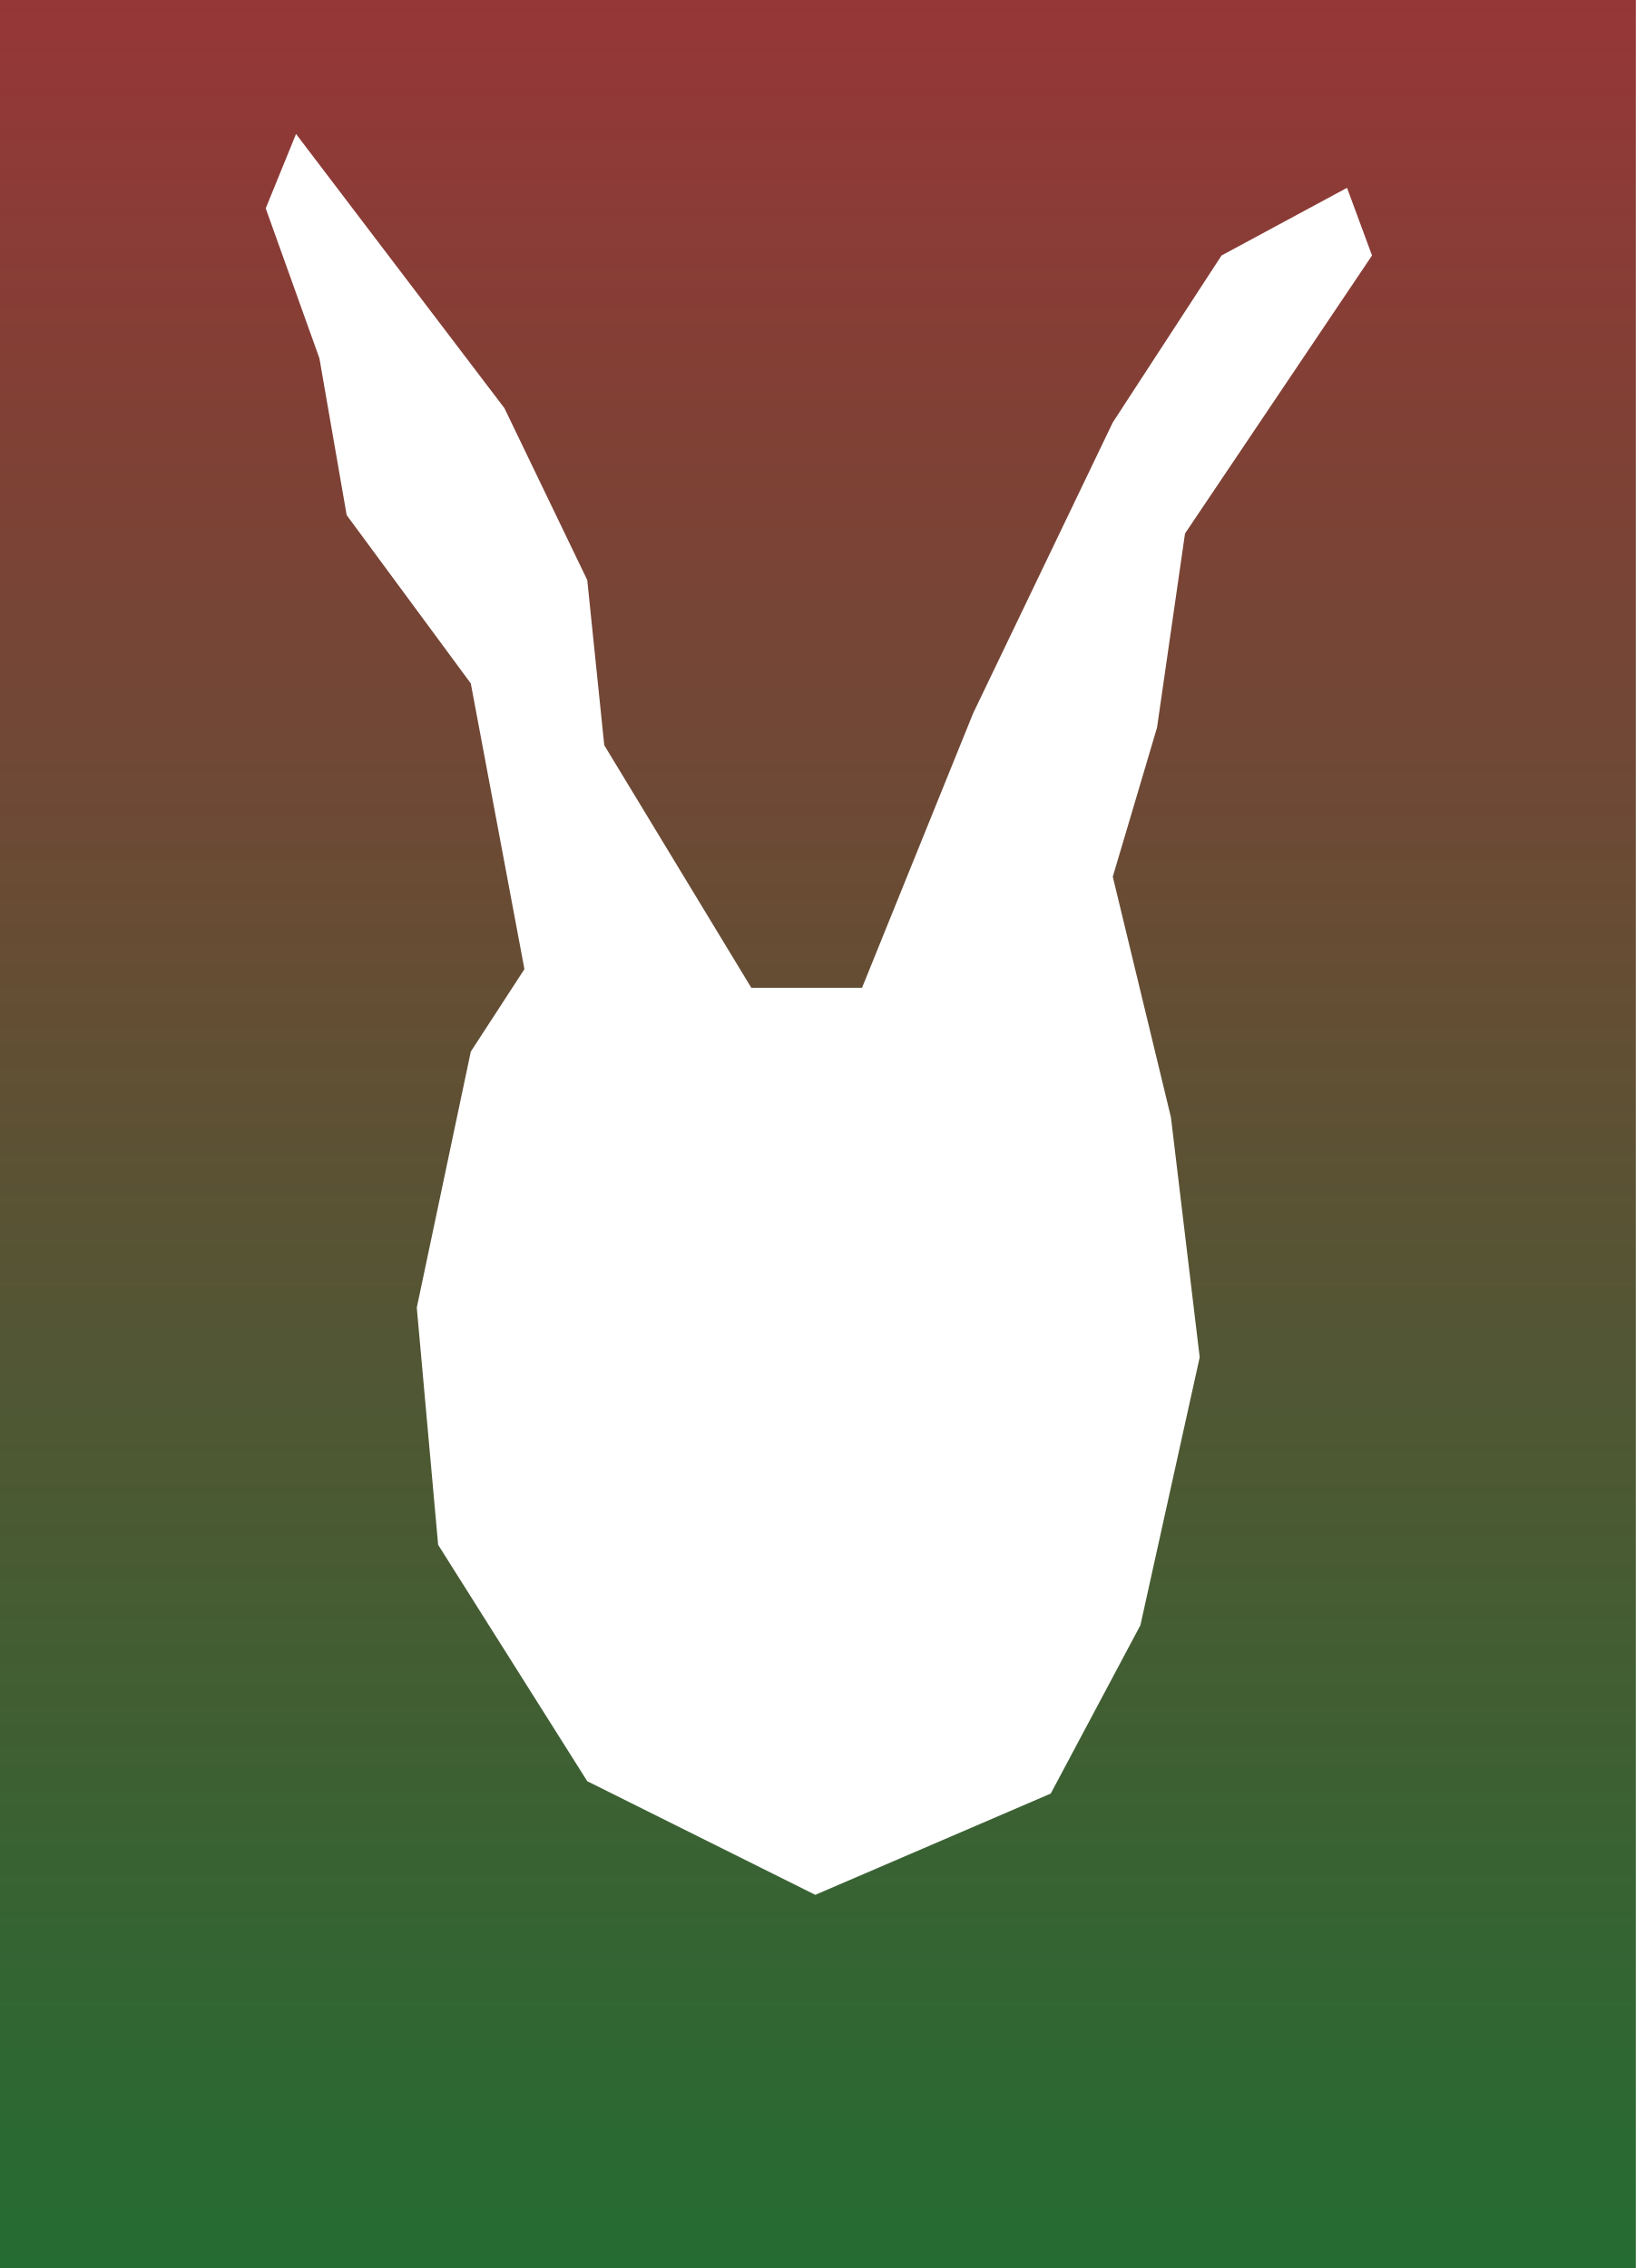
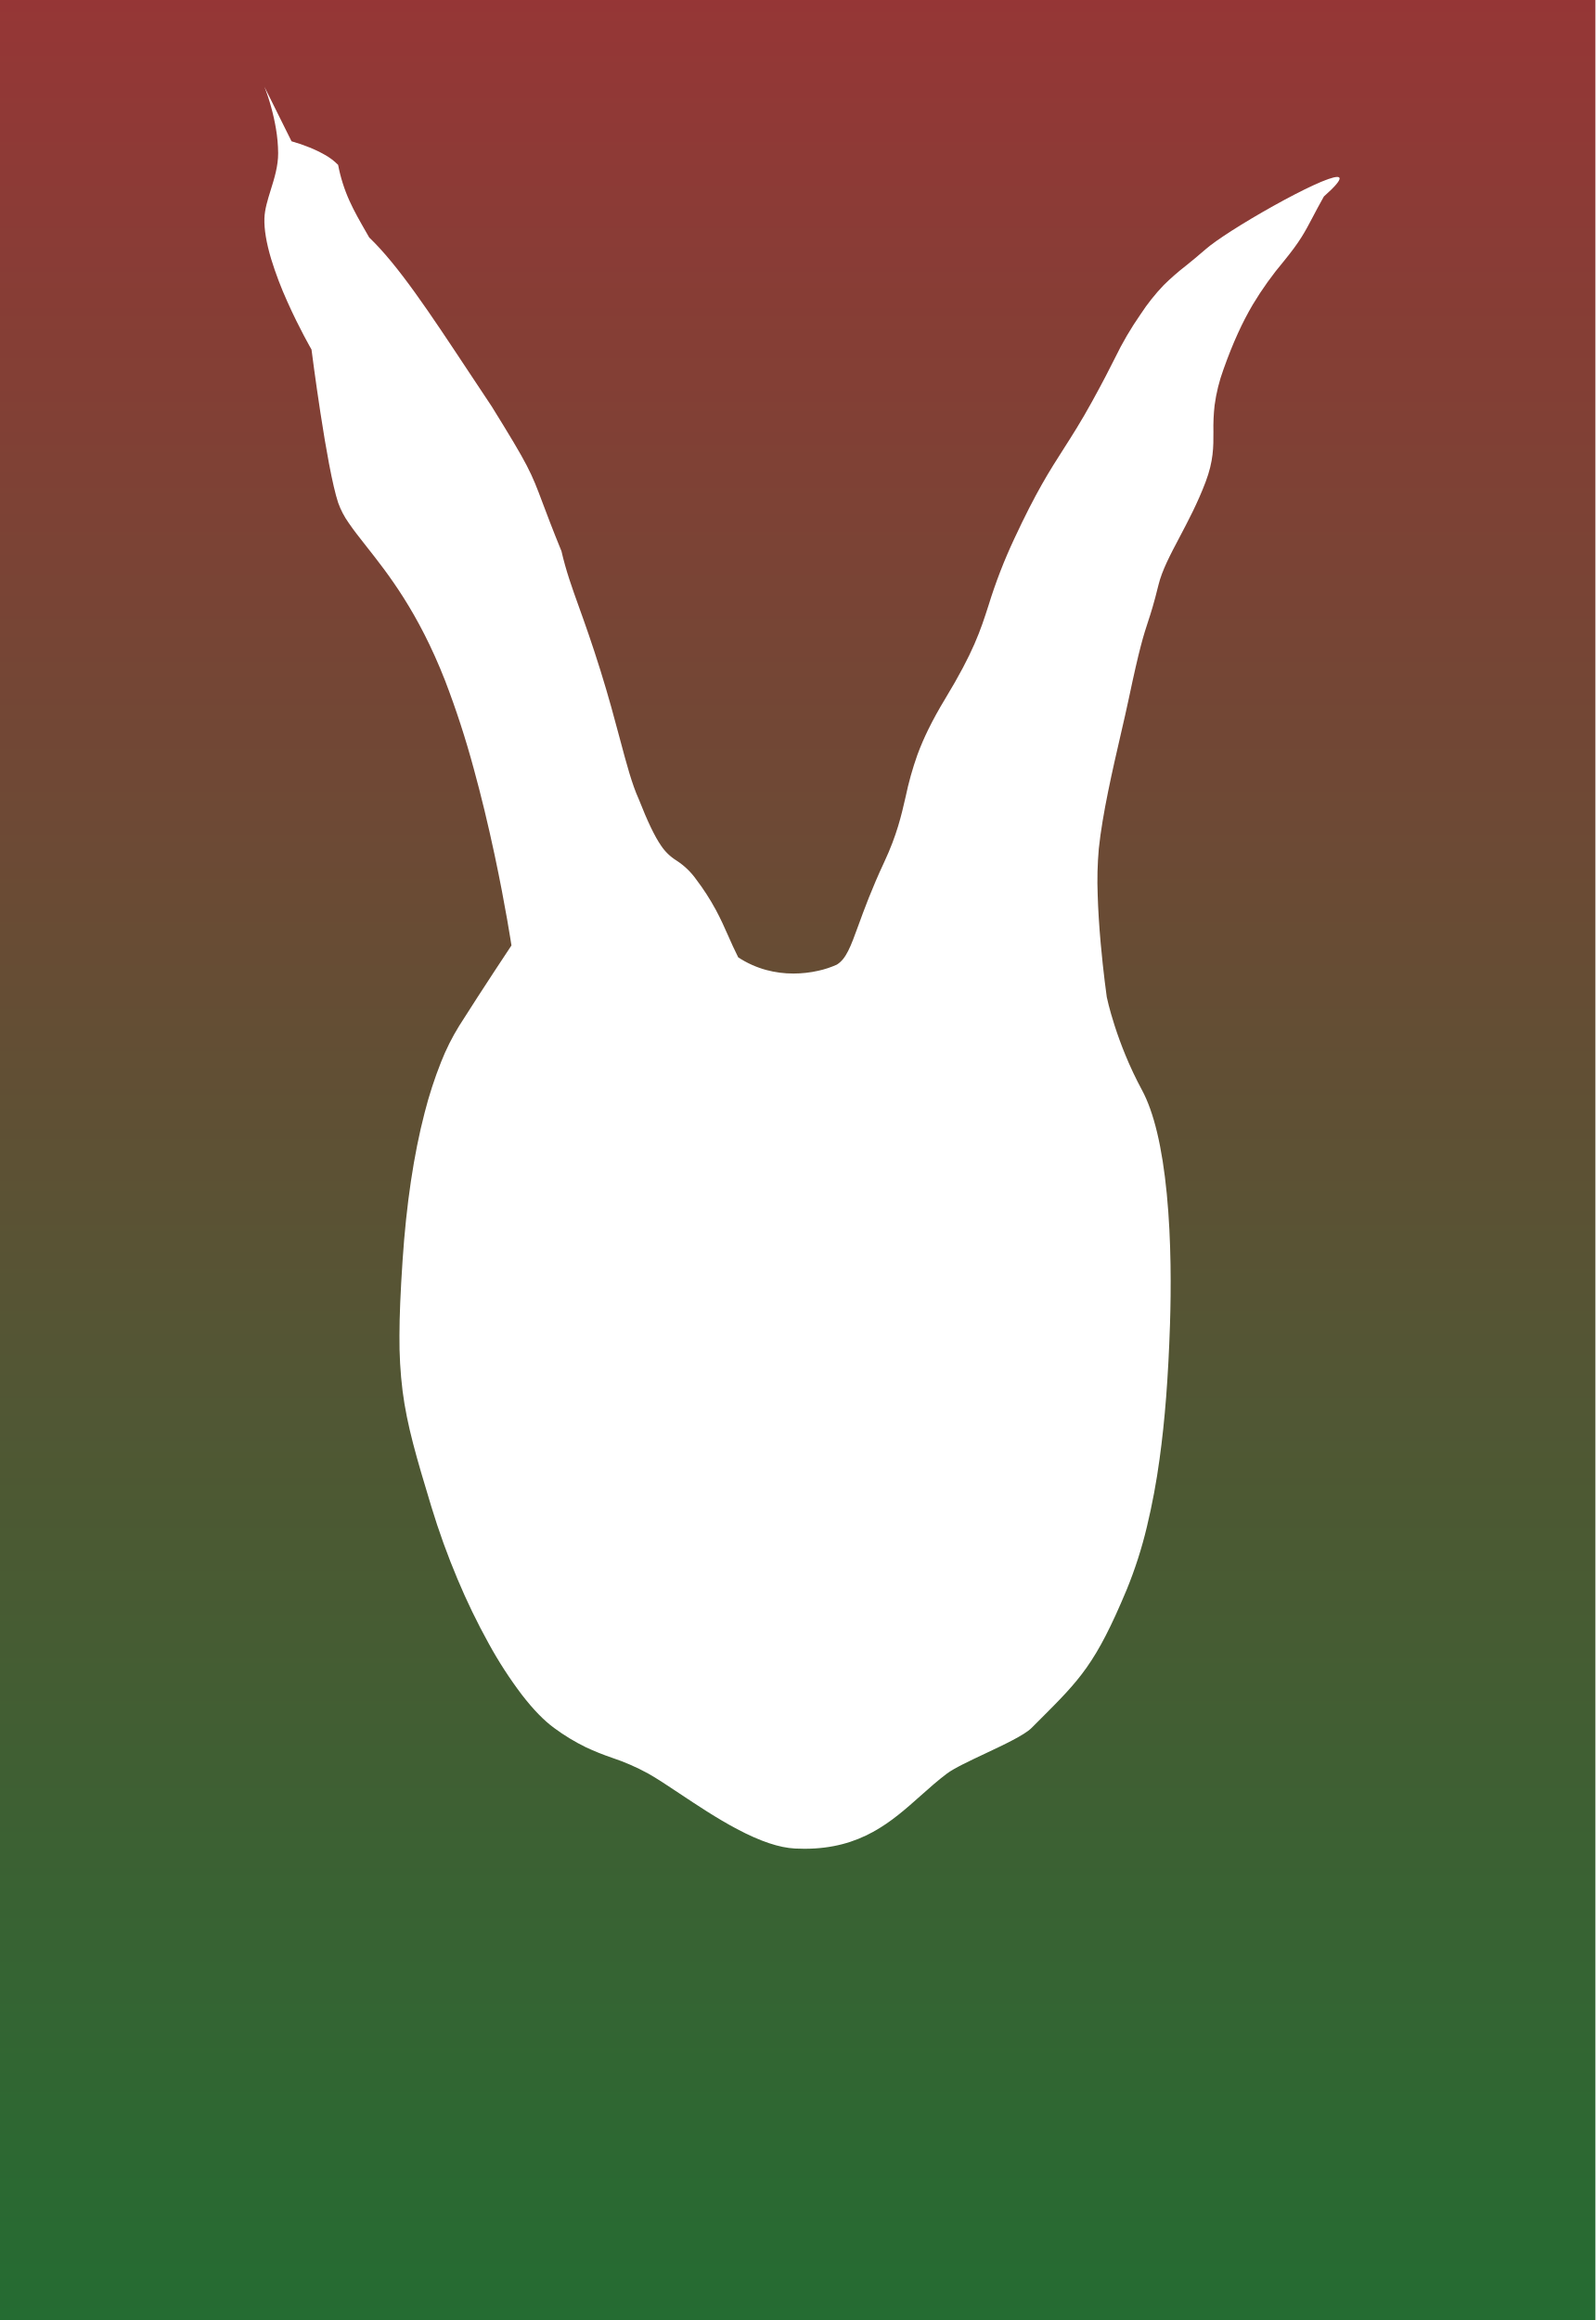
- <svg xmlns="http://www.w3.org/2000/svg" width="1016.482" height="1409.56" viewBox="0 0 1016.482 1409.56">
+ <svg xmlns="http://www.w3.org/2000/svg" width="1016.482" height="1478.001" viewBox="0 0 1016.482 1478.001">
  <defs>
    <style>.a{fill:url(#a);}</style>
    <linearGradient id="a" x1="0.5" x2="0.5" y2="1" gradientUnits="objectBoundingBox">
      <stop offset="0" stop-color="#963636" />
      <stop offset="1" stop-color="#246c32" />
    </linearGradient>
  </defs>
-   <path class="a" d="M1016.482,1409.56H0V0H1016.482V1409.559ZM183.947,83.261l-18.834,46.23,33.365,93.188,16.937,97.469,77.128,104.6,33.327,177.574-33.327,51.246L258.983,812.7l13.27,147.41,92.655,146.909,141.691,70.62,146.308-62.934,55.722-104.645,36.836-166.492L727.592,694.4,691.46,544.882l27.486-92.655,17.4-120.667,116.2-172.776L837.012,116.73l-77.975,42.054L691.46,262.544l-86.8,180.812L535.645,613.92h-68.8L375.473,463.15,364.909,360.5,313.446,253.682Z" transform="translate(0 0)" />
+   <path class="a" d="M1016.482,1478H0V0H1016.482V1478ZM168.472,55.274h0a127.789,127.789,0,0,1,4.347,13.185,134.467,134.467,0,0,1,3,13.532,97.589,97.589,0,0,1,1.4,15.536c.03,8.225-2.384,15.975-4.719,23.47-1.979,6.355-3.849,12.355-4.033,18.095-.222,6.908,1.217,15.6,4.277,25.836a230.58,230.58,0,0,0,10.36,27.313c7.535,16.915,15.29,30.3,15.368,30.437l0,.017c.1.782,2.479,19.4,5.662,40.159,1.916,12.493,3.757,23.406,5.472,32.435,2.144,11.29,4.1,19.653,5.8,24.859a52.718,52.718,0,0,0,6.823,13.082c3.054,4.5,6.773,9.214,11.08,14.67l.012.016c14,17.73,33.163,42.011,50.285,85.754a571.56,571.56,0,0,1,18.252,56.112c4.65,16.915,9.1,35.307,13.23,54.667,7.049,33.05,10.736,57.627,10.772,57.872-.172.258-17.893,26.86-33.327,51.246a144.807,144.807,0,0,0-11.5,22.969,263.542,263.542,0,0,0-10.468,32.254c-6.974,26.81-11.708,58.51-14.072,94.22-1.35,20.4-1.964,35.17-1.991,47.884a266.914,266.914,0,0,0,2.013,35.4c2.83,21.881,8.8,42.194,18.3,73.525a473.612,473.612,0,0,0,16.695,46.2,418.783,418.783,0,0,0,19.865,41.023,265.2,265.2,0,0,0,21.137,32.661c7.19,9.324,14.092,16.427,20.514,21.111a129.24,129.24,0,0,0,20.265,12.315,165.906,165.906,0,0,0,16.576,6.666,139.19,139.19,0,0,1,23.15,10.09c5.542,3.121,12.241,7.581,20,12.745,11.156,7.427,23.8,15.844,36.589,22.613,14.818,7.843,26.914,11.9,36.978,12.4,2,.1,4.011.151,5.964.152h.007c36.094,0,55.4-17.2,74.062-33.835,5.375-4.79,10.93-9.741,16.72-14.079,4.578-3.431,14.1-7.912,24.172-12.656,12.39-5.834,25.2-11.867,29.742-16.415,1.613-1.615,3.147-3.148,4.565-4.564l0,0c13.45-13.434,22.336-22.31,30.547-33.948,8.293-11.755,15.668-26.091,25.455-49.484a270.86,270.86,0,0,0,12.871-39.992,437.456,437.456,0,0,0,8.113-43.373c3.428-24.709,5.539-52,6.643-85.872.69-21.166.895-52.746-2.045-83-2.9-29.865-8.228-52.13-15.829-66.176a234.929,234.929,0,0,1-10.524-22.228c-2.55-6.189-4.878-12.551-6.921-18.909-3.439-10.7-4.9-17.771-4.96-18.066-.022-.15-2.183-15.2-3.881-34.3-1-11.209-1.64-21.6-1.913-30.877a228.648,228.648,0,0,1,.718-29.359c2.3-22.181,8.816-50.443,14.054-73.152,1.9-8.225,3.689-15.994,5.067-22.544,6.817-32.393,9.454-40.435,12.247-48.949,1.782-5.433,3.624-11.05,6.657-23.43,2.259-9.22,7.439-19.029,13.438-30.387,5.413-10.248,11.547-21.863,16.583-35.183,5.046-13.347,5.011-22.34,4.975-31.861a125.666,125.666,0,0,1,.756-16.971,108.6,108.6,0,0,1,5.663-22.914c3.036-8.561,6.077-16.147,9.3-23.191a193.176,193.176,0,0,1,9.347-18.015,214.768,214.768,0,0,1,19.865-27.77c10.206-12.494,13.267-18.323,18.34-27.979l.012-.023c1.926-3.667,4.11-7.824,7.082-13.1,7.174-6.361,10.527-10.336,9.966-11.814-.164-.431-.667-.649-1.5-.649-2.424,0-7.789,1.891-15.514,5.469-6.97,3.229-15.629,7.708-25.039,12.954C792.128,141.9,774.747,153,768.156,158.784c-4.837,4.242-8.979,7.59-12.633,10.543l-.006.005a157.791,157.791,0,0,0-14.109,12.344A127.158,127.158,0,0,0,726.773,200.1a205.5,205.5,0,0,0-16.515,28.228l-.005.011c-3.179,6.319-7.134,14.182-14.481,27.521-7.021,12.746-12.637,21.531-18.068,30.026-9.037,14.134-17.572,27.484-31.345,57.056a326.083,326.083,0,0,0-16.534,42.719c-5.126,15.941-9.553,29.706-27.489,59.3-4.247,7.009-7.8,13.455-10.865,19.708a169.434,169.434,0,0,0-6.973,16.209,206.181,206.181,0,0,0-7.486,26.7v.006c-2.743,11.981-5.579,24.371-13.582,41.486-8.058,17.232-12.939,30.626-16.5,40.406-5.019,13.773-7.783,21.359-13.749,25.058a59.313,59.313,0,0,1-11.76,3.893,71.981,71.981,0,0,1-15.895,1.785,66.171,66.171,0,0,1-17.317-2.263,62.09,62.09,0,0,1-17.863-8.048c-2.436-4.81-4.435-9.325-6.368-13.692l-.009-.02c-2.443-5.516-4.749-10.726-7.871-16.52a151.321,151.321,0,0,0-12.459-19.331,46.3,46.3,0,0,0-12.65-12.129,32.186,32.186,0,0,1-9.844-9.535c-4.051-5.889-8.533-15.228-14.1-29.392-4.414-9.727-7.8-22.433-12.083-38.518-3.32-12.466-7.083-26.6-12.372-43.558-5.481-17.578-10.039-30.278-13.7-40.483-4.594-12.8-8.222-22.909-11.161-35.6-5.747-14.067-9.206-23.276-11.986-30.675-7.406-19.714-8.74-23.266-32.453-61.521q-7.722-11.561-14.836-22.343l-.032-.048c-24.991-37.756-44.731-67.579-63.175-85.23l-1.155-2.01,0-.007c-4.671-8.123-8.361-14.539-11.432-21.354a101.825,101.825,0,0,1-7.233-22.9,37.067,37.067,0,0,0-8.431-6.385,78.9,78.9,0,0,0-9.784-4.718,105.744,105.744,0,0,0-11.474-3.927L168.472,55.273Z" transform="translate(0)" />
</svg>
